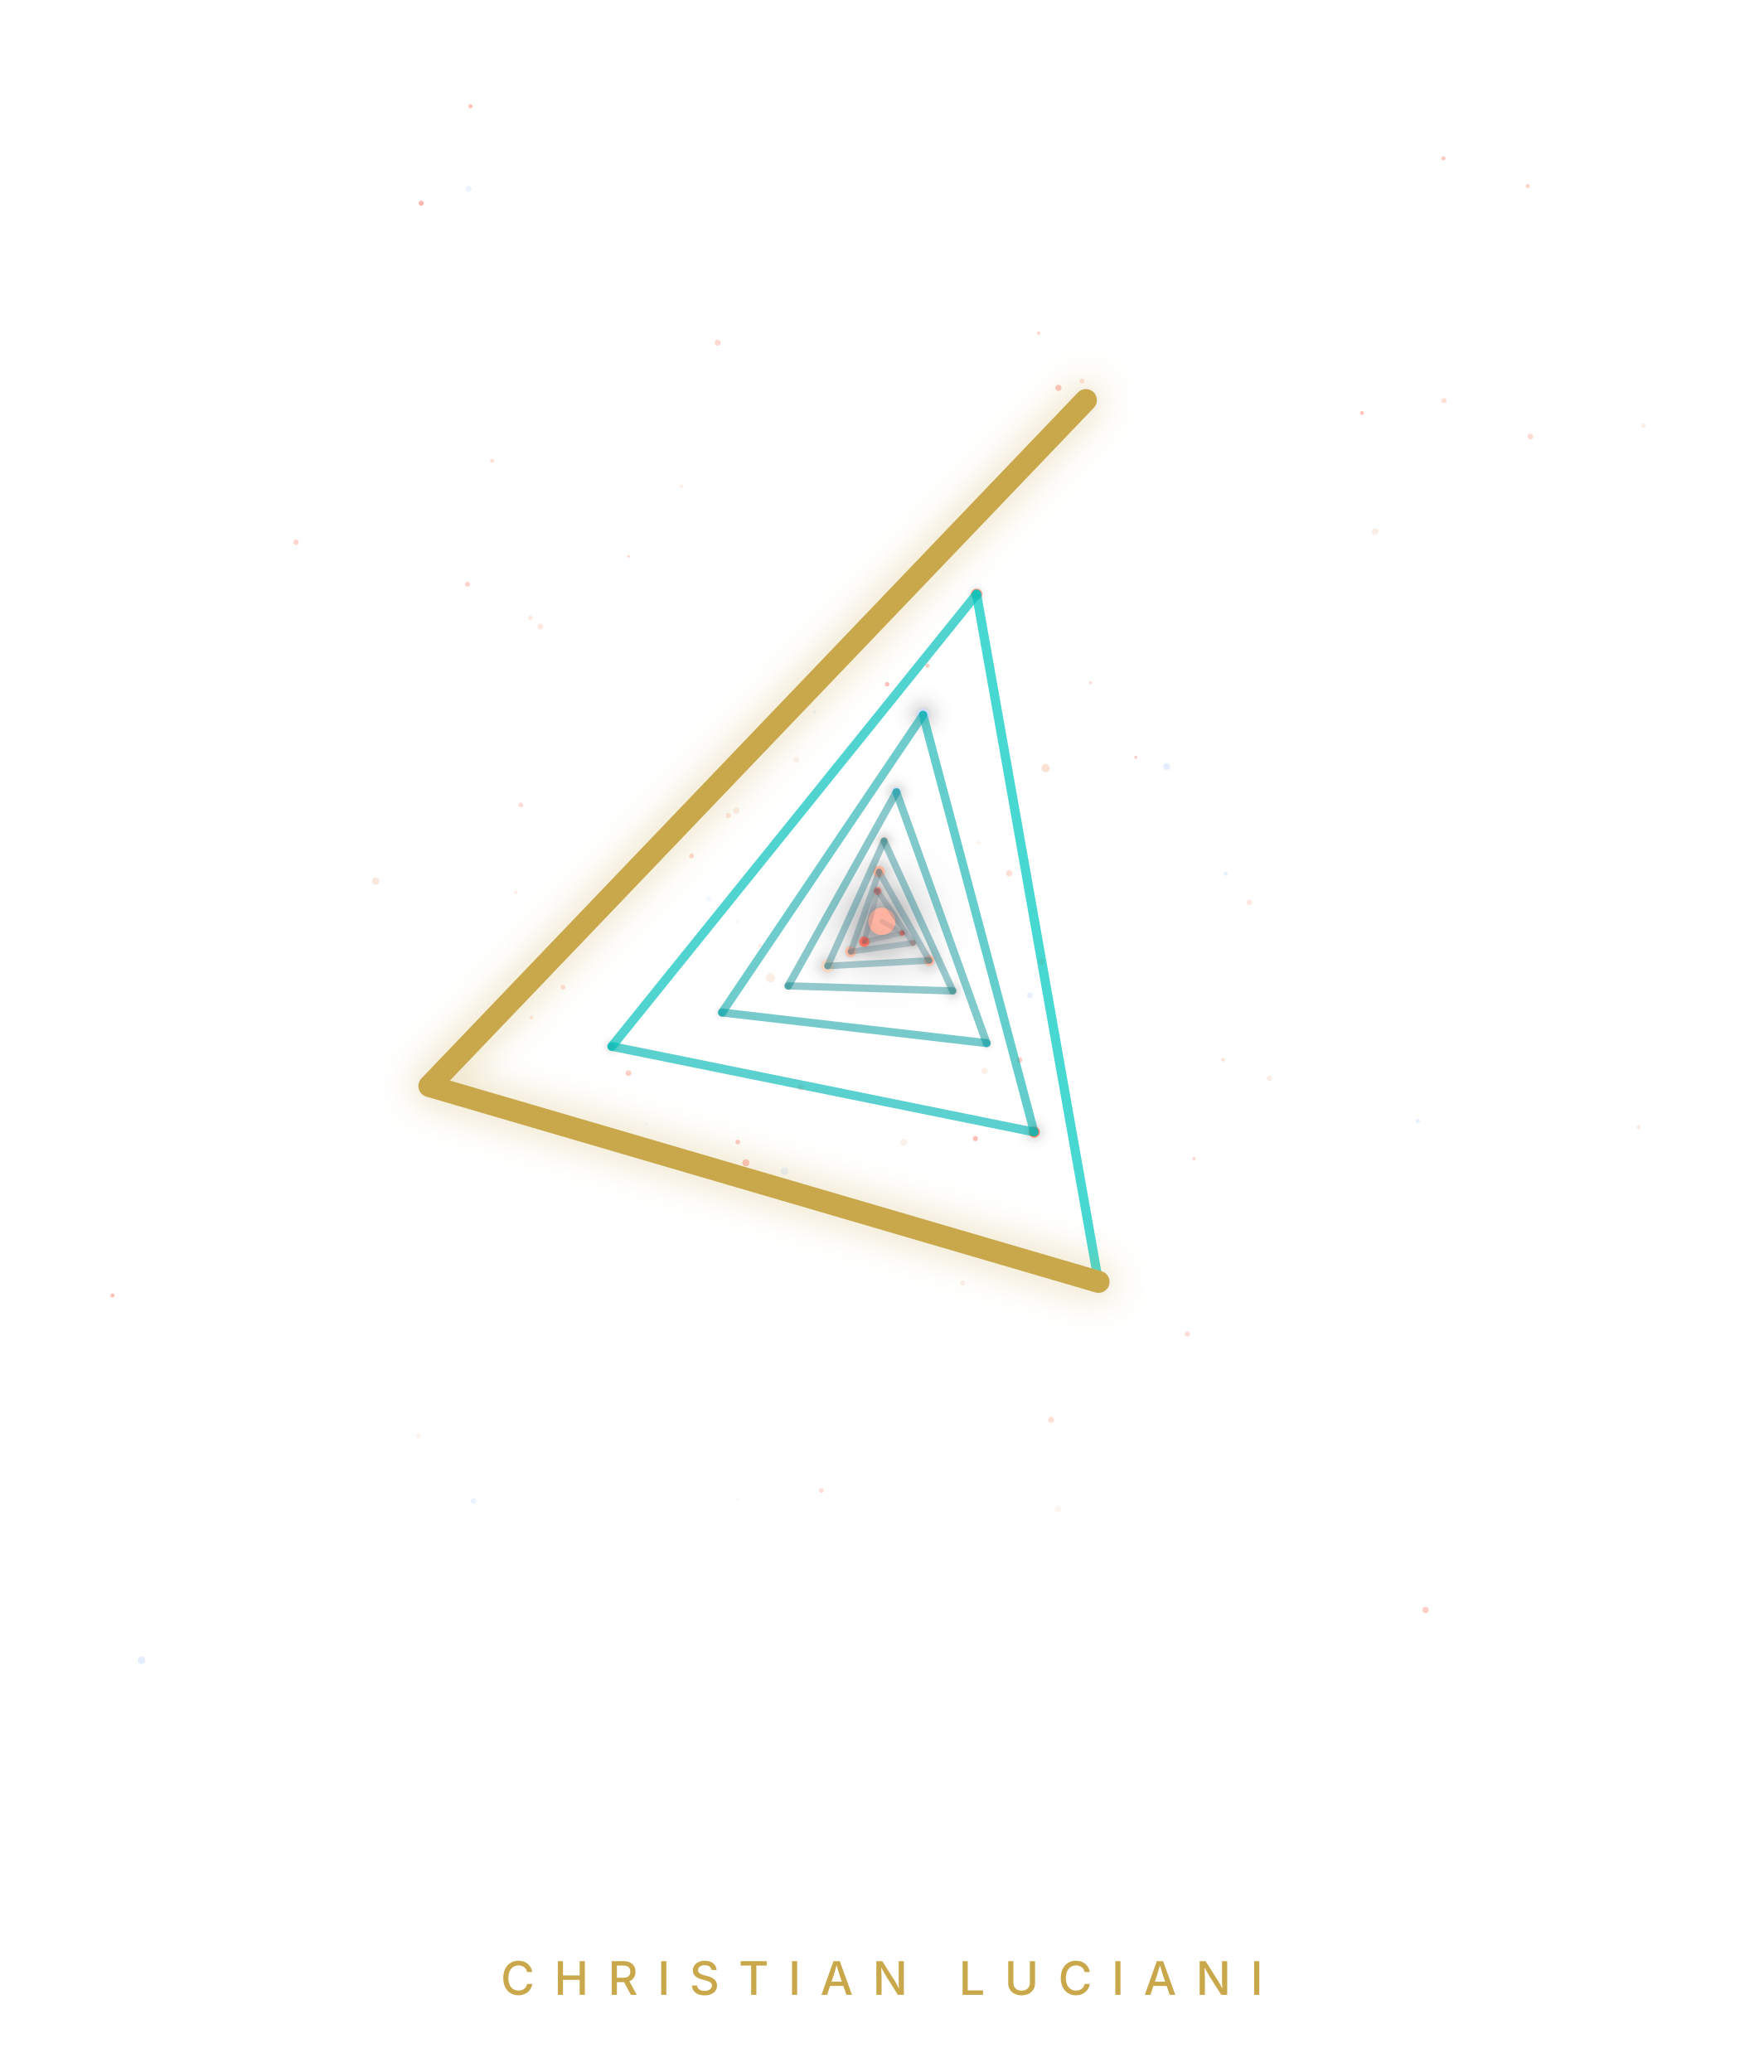
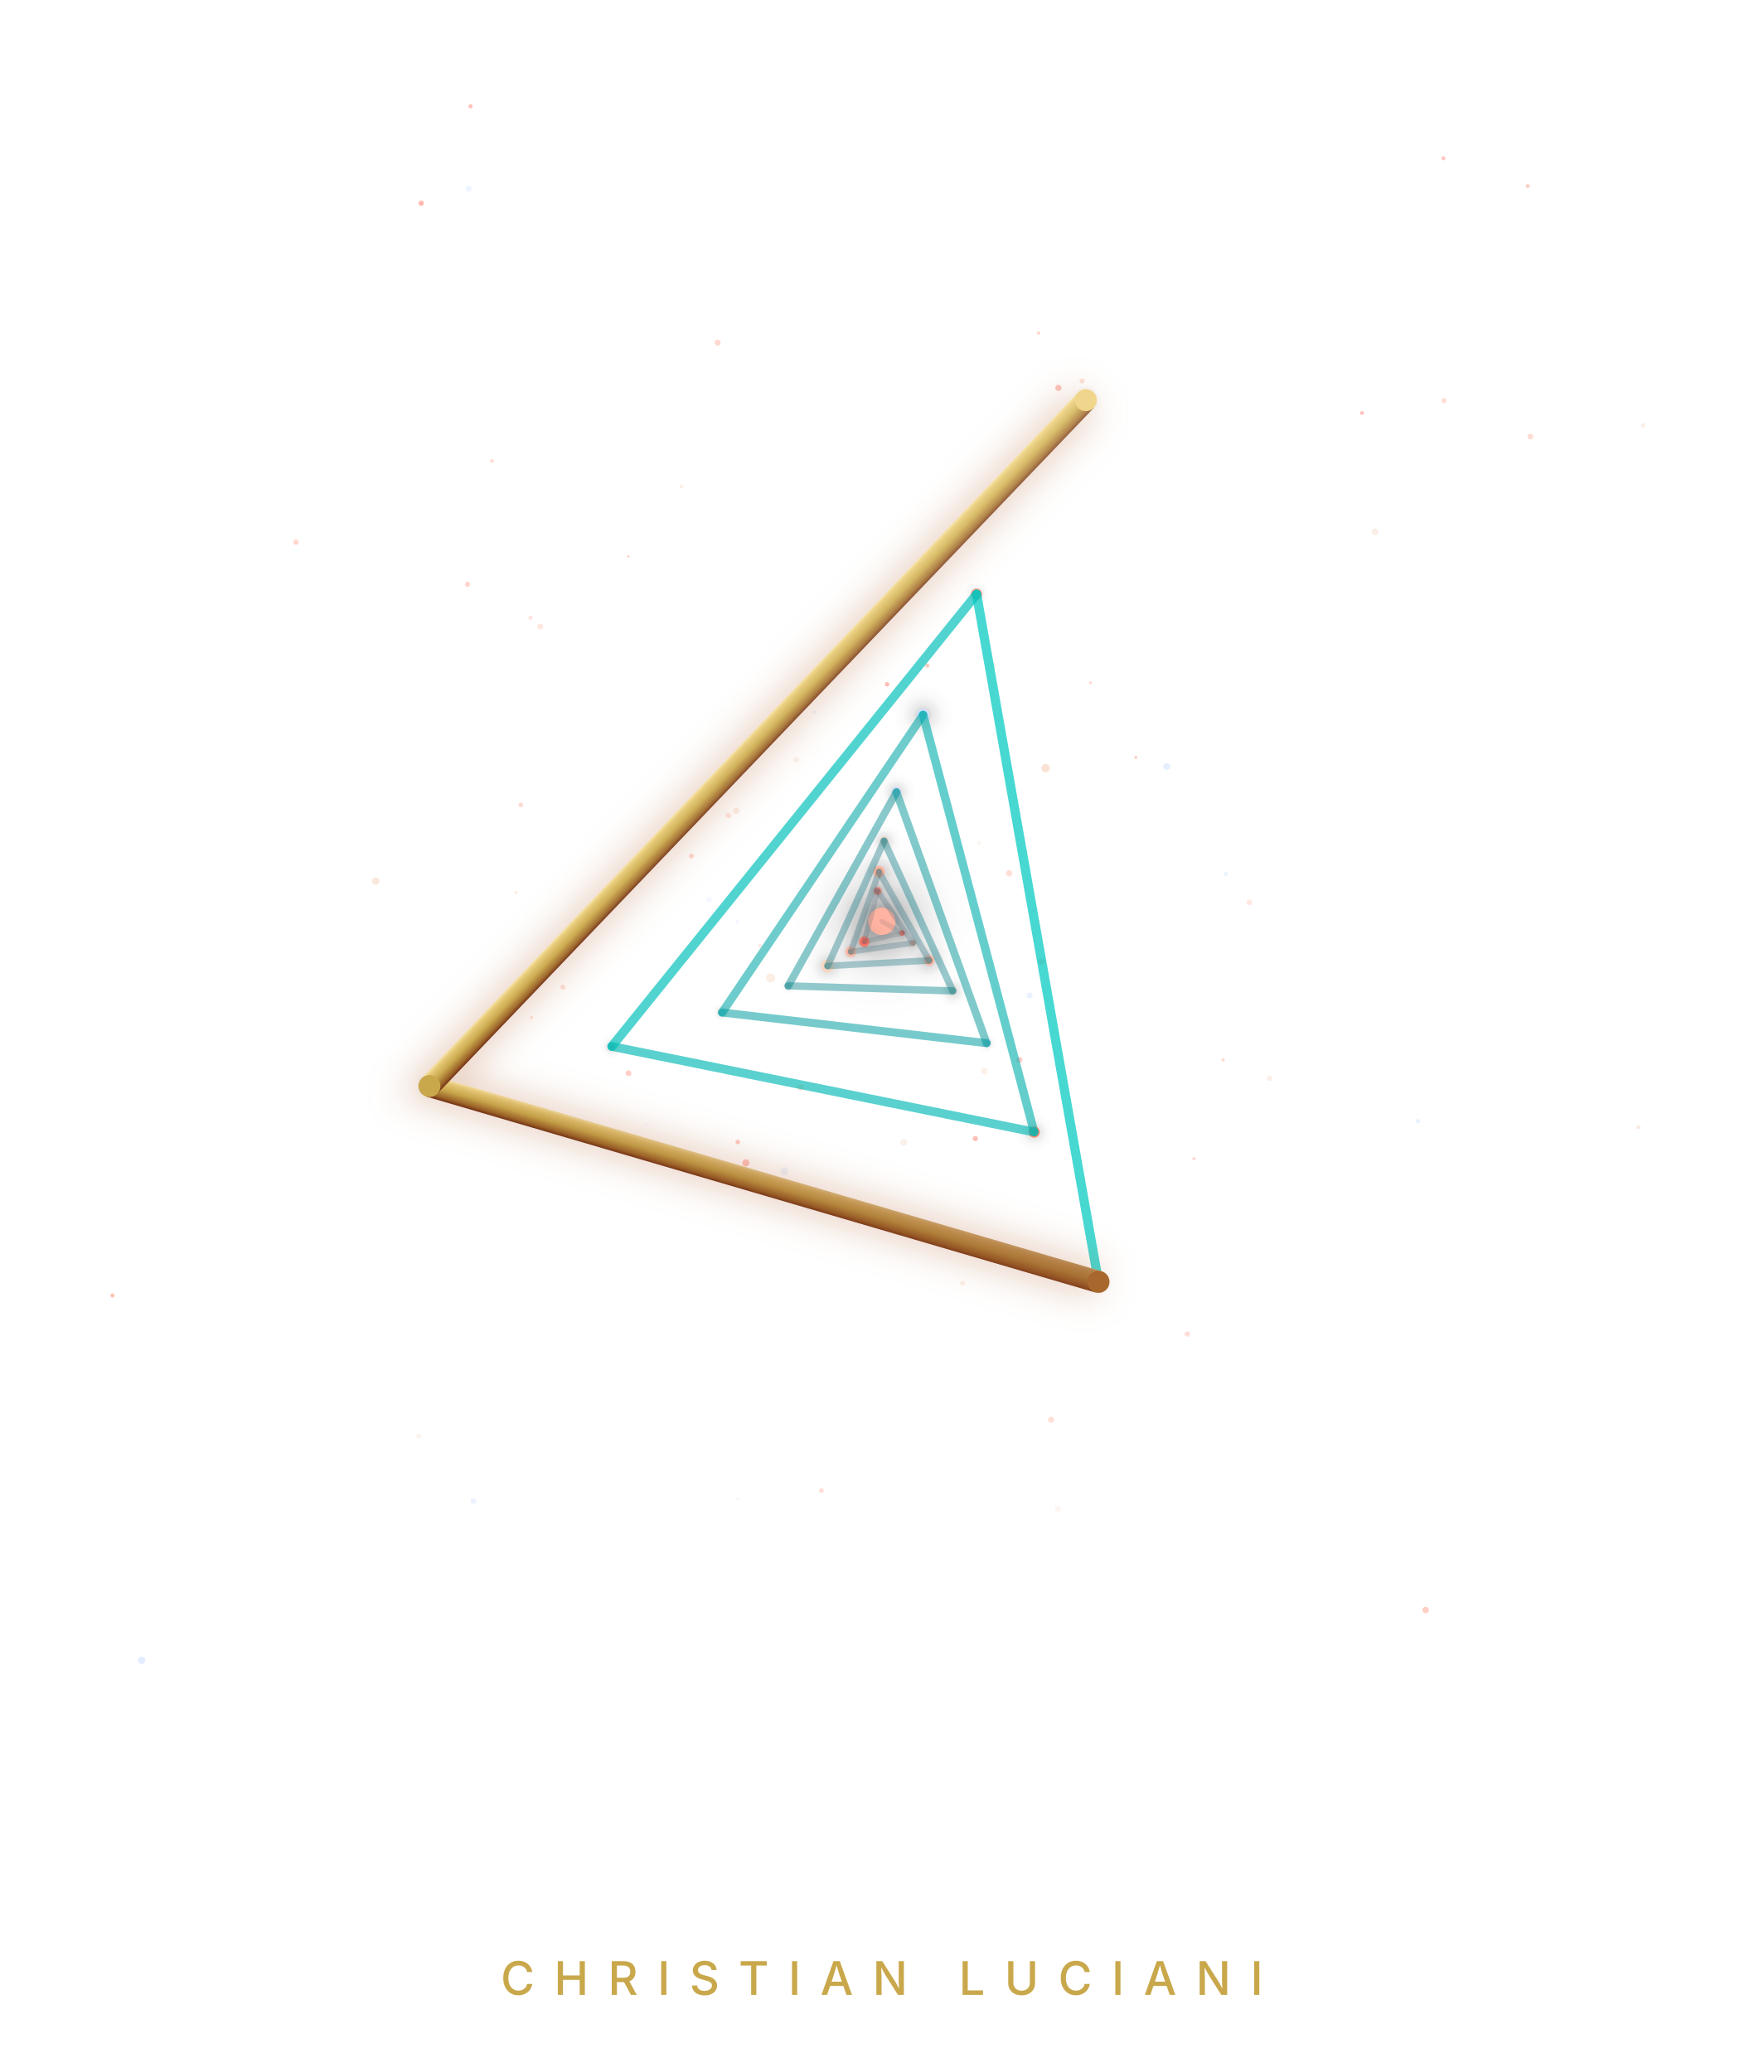
<svg xmlns="http://www.w3.org/2000/svg" viewBox="0 0 800 940" width="800" height="940" role="img" aria-label="Logo: triángulo espiral de conocimiento con nodos en cada vértice y una C final de Christian">
  <defs>
    <radialGradient id="halo-star" cx="50%" cy="50%" r="50%">
      <stop offset="0%" stop-color="currentColor" stop-opacity="0.28" />
      <stop offset="30%" stop-color="currentColor" stop-opacity="0.09" />
      <stop offset="65%" stop-color="currentColor" stop-opacity="0.02" />
      <stop offset="100%" stop-color="currentColor" stop-opacity="0" />
    </radialGradient>
    <radialGradient id="halo-nova" cx="50%" cy="50%" r="50%">
      <stop offset="0%" stop-color="currentColor" stop-opacity="0.16" />
      <stop offset="40%" stop-color="currentColor" stop-opacity="0.05" />
      <stop offset="75%" stop-color="currentColor" stop-opacity="0.01" />
      <stop offset="100%" stop-color="currentColor" stop-opacity="0" />
    </radialGradient>
    <filter id="halo-blur" x="-80%" y="-80%" width="260%" height="260%">
      <feGaussianBlur stdDeviation="8" />
    </filter>
+   </defs>
+   <defs>
+     <linearGradient id="c-perp-1" gradientUnits="userSpaceOnUse" x1="499.67" y1="576.74" x2="496.86" y2="586.33">
+       <stop offset="0%" stop-color="#f6e3a8" />
+       <stop offset="16%" stop-color="#e6c874" />
+       <stop offset="50%" stop-color="#c9a84c" />
+       <stop offset="84%" stop-color="#9c6428" />
+       <stop offset="100%" stop-color="#713114" />
+     </linearGradient>
+     <linearGradient id="c-perp-2" gradientUnits="userSpaceOnUse" x1="191.16" y1="489.24" x2="198.39" y2="496.15">
+       <stop offset="0%" stop-color="#f6e3a8" />
+       <stop offset="16%" stop-color="#e6c874" />
+       <stop offset="50%" stop-color="#c9a84c" />
+       <stop offset="84%" stop-color="#9c6428" />
+       <stop offset="100%" stop-color="#713114" />
+     </linearGradient>
+     <linearGradient id="c-tint-1" gradientUnits="userSpaceOnUse" x1="499.67" y1="576.74" x2="196.18" y2="487.9">
+       <stop offset="0%" stop-color="#8f4a22" stop-opacity="0.6" />
+       <stop offset="100%" stop-color="#8f4a22" stop-opacity="0" />
+     </linearGradient>
+     <linearGradient id="c-tint-2" gradientUnits="userSpaceOnUse" x1="191.16" y1="489.24" x2="488.93" y2="178.07">
+       <stop offset="0%" stop-color="#fff3c0" stop-opacity="0" />
+       <stop offset="100%" stop-color="#fff3c0" stop-opacity="0.28" />
+     </linearGradient>
  </defs>
  <g id="logo-background" data-name="Background">
    <circle cx="245.1" cy="284.29" r="1.352" fill="#ffb49e" opacity="0.31" />
    <circle cx="212.09" cy="265.05" r="1.188" fill="#ff6f5e" opacity="0.292" />
    <circle cx="170.4" cy="399.74" r="1.681" fill="#f6d7c4" opacity="0.567" />
    <circle cx="435.66" cy="384.38" r="0.734" fill="#cfe0ff" opacity="0.533" />
    <circle cx="313.64" cy="388.37" r="1.1" fill="#ff8a70" opacity="0.347" />
    <circle cx="436.63" cy="582.11" r="1.141" fill="#f6d7c4" opacity="0.366" />
    <circle cx="694.16" cy="198.06" r="1.318" fill="#ff8a70" opacity="0.304" />
    <circle cx="554.79" cy="480.78" r="0.818" fill="#ffb49e" opacity="0.439" />
    <circle cx="743.2" cy="511.36" r="0.893" fill="#f6d7c4" opacity="0.544" />
    <circle cx="51.02" cy="587.7" r="0.943" fill="#ff8a70" opacity="0.518" />
    <circle cx="480.07" cy="175.95" r="1.426" fill="#ff6f5e" opacity="0.405" />
    <circle cx="241.07" cy="461.62" r="0.741" fill="#ffb49e" opacity="0.358" />
    <circle cx="223.15" cy="209.11" r="0.903" fill="#ffb49e" opacity="0.423" />
    <circle cx="654.72" cy="71.82" r="0.922" fill="#ff6f5e" opacity="0.388" />
    <circle cx="529.22" cy="347.74" r="1.568" fill="#cfe0ff" opacity="0.562" />
    <circle cx="474.25" cy="348.48" r="1.897" fill="#f6d7c4" opacity="0.722" />
    <circle cx="646.62" cy="730.41" r="1.463" fill="#ff8a70" opacity="0.409" />
    <circle cx="134.27" cy="245.98" r="1.234" fill="#ff8a70" opacity="0.346" />
    <circle cx="692.97" cy="84.44" r="0.903" fill="#ff8a70" opacity="0.41" />
    <circle cx="623.7" cy="241.23" r="1.538" fill="#f6d7c4" opacity="0.437" />
    <circle cx="191.06" cy="92.19" r="1.187" fill="#ff6f5e" opacity="0.491" />
    <circle cx="64.21" cy="753.22" r="1.706" fill="#cfe0ff" opacity="0.569" />
    <circle cx="363.15" cy="493.32" r="1.412" fill="#ffb49e" opacity="0.429" />
    <circle cx="654.99" cy="181.72" r="1.143" fill="#ff8a70" opacity="0.288" />
    <circle cx="338.31" cy="527.55" r="1.596" fill="#ff6f5e" opacity="0.41" />
    <circle cx="213.42" cy="48.22" r="0.965" fill="#ff8a70" opacity="0.502" />
    <circle cx="214.76" cy="680.96" r="1.293" fill="#cfe0ff" opacity="0.42" />
    <circle cx="212.58" cy="85.57" r="1.345" fill="#cfe0ff" opacity="0.385" />
    <circle cx="745.34" cy="193.01" r="1.048" fill="#f6d7c4" opacity="0.411" />
    <circle cx="643.19" cy="508.65" r="0.984" fill="#cfe0ff" opacity="0.468" />
    <circle cx="444.03" cy="382.36" r="0.901" fill="#f6d7c4" opacity="0.264" />
    <circle cx="457.75" cy="396.17" r="1.438" fill="#ffb49e" opacity="0.433" />
    <circle cx="468.95" cy="413.04" r="0.904" fill="#f6d7c4" opacity="0.244" />
    <circle cx="472.35" cy="436.26" r="1.433" fill="#ff8a70" opacity="0.341" />
    <circle cx="467.05" cy="451.58" r="1.344" fill="#cfe0ff" opacity="0.455" />
    <circle cx="462.42" cy="480.85" r="1.306" fill="#ff6f5e" opacity="0.362" />
    <circle cx="446.54" cy="485.92" r="1.441" fill="#f6d7c4" opacity="0.379" />
    <circle cx="442.41" cy="516.53" r="1.191" fill="#ff6f5e" opacity="0.434" />
    <circle cx="409.94" cy="518.27" r="1.605" fill="#f6d7c4" opacity="0.353" />
    <circle cx="355.78" cy="531.35" r="1.722" fill="#cfe0ff" opacity="0.398" />
    <circle cx="334.65" cy="518.1" r="1.045" fill="#ff6f5e" opacity="0.385" />
    <circle cx="293.09" cy="510.17" r="0.703" fill="#cfe0ff" opacity="0.252" />
    <circle cx="285.08" cy="486.86" r="1.305" fill="#ff8a70" opacity="0.407" />
    <circle cx="255.33" cy="447.84" r="1.113" fill="#ffb49e" opacity="0.406" />
    <circle cx="233.98" cy="404.9" r="0.702" fill="#ffb49e" opacity="0.291" />
    <circle cx="236.24" cy="365.2" r="1.056" fill="#ff6f5e" opacity="0.259" />
    <circle cx="240.63" cy="280.27" r="0.959" fill="#ffb49e" opacity="0.346" />
    <circle cx="285.09" cy="252.48" r="0.585" fill="#ff8a70" opacity="0.371" />
    <circle cx="309.07" cy="220.67" r="0.903" fill="#f6d7c4" opacity="0.37" />
    <circle cx="325.51" cy="155.46" r="1.377" fill="#ff8a70" opacity="0.323" />
    <circle cx="471.1" cy="151.1" r="0.727" fill="#ff8a70" opacity="0.385" />
    <circle cx="490.8" cy="172.83" r="1.149" fill="#ffb49e" opacity="0.404" />
    <circle cx="617.79" cy="187.37" r="0.899" fill="#ff6f5e" opacity="0.416" />
    <circle cx="349.52" cy="443.61" r="2.081" fill="#f6d7c4" opacity="0.436" />
    <circle cx="344.69" cy="429.09" r="0.864" fill="#ffb49e" opacity="0.262" />
    <circle cx="334.48" cy="418.19" r="0.799" fill="#cfe0ff" opacity="0.259" />
    <circle cx="321.53" cy="407.97" r="1.32" fill="#cfe0ff" opacity="0.231" />
    <circle cx="330.33" cy="369.96" r="1.236" fill="#ff8a70" opacity="0.234" />
    <circle cx="333.99" cy="367.78" r="1.458" fill="#f6d7c4" opacity="0.438" />
    <circle cx="361.13" cy="344.72" r="1.437" fill="#f6d7c4" opacity="0.293" />
    <circle cx="369.37" cy="323.1" r="0.829" fill="#cfe0ff" opacity="0.338" />
    <circle cx="402.37" cy="310.43" r="1.044" fill="#ff6f5e" opacity="0.436" />
    <circle cx="420.67" cy="302" r="0.972" fill="#ff8a70" opacity="0.419" />
    <circle cx="450.93" cy="301.71" r="1.112" fill="#f6d7c4" opacity="0.267" />
    <circle cx="494.63" cy="309.74" r="0.707" fill="#ff8a70" opacity="0.303" />
    <circle cx="515.2" cy="343.59" r="0.666" fill="#ff8a70" opacity="0.447" />
    <circle cx="555.96" cy="396.41" r="0.927" fill="#cfe0ff" opacity="0.435" />
    <circle cx="566.69" cy="409.36" r="1.293" fill="#ffb49e" opacity="0.308" />
    <circle cx="575.8" cy="489.24" r="1.232" fill="#f6d7c4" opacity="0.42" />
    <circle cx="541.55" cy="525.64" r="0.75" fill="#ff6f5e" opacity="0.272" />
    <circle cx="538.55" cy="605.2" r="1.208" fill="#ff6f5e" opacity="0.238" />
    <circle cx="476.76" cy="644.1" r="1.374" fill="#ffb49e" opacity="0.423" />
    <circle cx="479.91" cy="684.61" r="1.422" fill="#f6d7c4" opacity="0.261" />
    <circle cx="372.59" cy="676.19" r="1.067" fill="#ff8a70" opacity="0.283" />
    <circle cx="334.6" cy="680.11" r="0.632" fill="#f6d7c4" opacity="0.305" />
    <circle cx="189.9" cy="651.58" r="1.162" fill="#f6d7c4" opacity="0.266" />
  </g>
  <g id="logo-star-0" data-name="star 0">
    <circle cx="400" cy="418" r="44.8" fill="url(#halo-nova)" color="#ffb3a0" />
    <circle cx="400" cy="418" r="26.6" fill="url(#halo-nova)" color="#ffb3a0" />
    <circle cx="400" cy="418" r="31" fill="url(#halo-star)" color="#ffb3a0" />
    <circle cx="400" cy="418" r="6.2" fill="#ffb3a0" opacity="1" />
  </g>
  <g id="logo-star-1" data-name="star 1">
    <circle cx="409.22" cy="423.3" r="4.55" fill="url(#halo-star)" color="#ff6f5e" />
    <circle cx="409.22" cy="423.3" r="1.27" fill="#ff6f5e" opacity="0.79" />
  </g>
  <g id="logo-star-2" data-name="star 2">
    <circle cx="392.03" cy="427.2" r="10.42" fill="url(#halo-star)" color="#ff6f5e" />
    <circle cx="392.03" cy="427.2" r="2.32" fill="#ff6f5e" opacity="0.92" />
  </g>
  <g id="logo-star-3" data-name="star 3">
    <circle cx="398.03" cy="404.21" r="5.58" fill="url(#halo-star)" color="#ff6f5e" />
    <circle cx="398.03" cy="404.21" r="1.86" fill="#ff6f5e" opacity="0.64" />
  </g>
  <g id="logo-star-4" data-name="star 4">
    <circle cx="414.14" cy="427.8" r="5.51" fill="url(#halo-star)" color="#ffb49e" />
    <circle cx="414.14" cy="427.8" r="1.41" fill="#ffb49e" opacity="0.76" />
  </g>
  <g id="logo-star-5" data-name="star 5">
    <circle cx="385.9" cy="431.75" r="5.95" fill="url(#halo-star)" color="#ffb49e" />
    <circle cx="385.9" cy="431.75" r="2.46" fill="#ffb49e" opacity="0.89" />
  </g>
  <g id="logo-star-6" data-name="star 6">
    <circle cx="398.71" cy="395.49" r="10.23" fill="url(#halo-star)" color="#ffb49e" />
    <circle cx="398.71" cy="395.49" r="2.61" fill="#ffb49e" opacity="1" />
  </g>
  <g id="logo-star-7" data-name="star 7">
    <circle cx="421.45" cy="435.74" r="11.07" fill="url(#halo-star)" color="#ffb49e" />
    <circle cx="421.45" cy="435.74" r="2.32" fill="#ffb49e" opacity="1" />
  </g>
  <g id="logo-star-8" data-name="star 8">
    <circle cx="375.38" cy="438.23" r="10.07" fill="url(#halo-star)" color="#f6d7c4" />
    <circle cx="375.38" cy="438.23" r="2.97" fill="#f6d7c4" opacity="1" />
  </g>
  <g id="logo-star-9" data-name="star 9">
    <circle cx="401.01" cy="381.54" r="7.81" fill="url(#halo-star)" color="#f6d7c4" />
    <circle cx="401.01" cy="381.54" r="2.14" fill="#f6d7c4" opacity="0.58" />
  </g>
  <g id="logo-star-10" data-name="star 10">
    <circle cx="432.16" cy="449.54" r="7.66" fill="url(#halo-star)" color="#f6d7c4" />
    <circle cx="432.16" cy="449.54" r="1.68" fill="#f6d7c4" opacity="0.7" />
  </g>
  <g id="logo-star-11" data-name="star 11">
    <circle cx="357.54" cy="447.25" r="3.78" fill="url(#halo-star)" color="#f6d7c4" />
    <circle cx="357.54" cy="447.25" r="1.23" fill="#f6d7c4" opacity="0.82" />
  </g>
  <g id="logo-star-12" data-name="star 12">
    <circle cx="406.62" cy="359.35" r="9.03" fill="url(#halo-star)" color="#cfe0ff" />
    <circle cx="406.62" cy="359.35" r="2.27" fill="#cfe0ff" opacity="0.95" />
  </g>
  <g id="logo-star-13" data-name="star 13">
    <circle cx="447.53" cy="473.24" r="4.53" fill="url(#halo-star)" color="#cfe0ff" />
    <circle cx="447.53" cy="473.24" r="1.82" fill="#cfe0ff" opacity="0.67" />
  </g>
  <g id="logo-star-14" data-name="star 14">
    <circle cx="327.54" cy="459.34" r="4.62" fill="url(#halo-star)" color="#cfe0ff" />
    <circle cx="327.54" cy="459.34" r="1.36" fill="#cfe0ff" opacity="0.79" />
  </g>
  <g id="logo-star-15" data-name="star 15">
    <circle cx="418.7" cy="324.35" r="13.82" fill="url(#halo-star)" color="#cfe0ff" />
    <circle cx="418.7" cy="324.35" r="2.86" fill="#cfe0ff" opacity="1" />
  </g>
  <g id="logo-star-16" data-name="star 16">
    <circle cx="469.07" cy="513.57" r="8.89" fill="url(#halo-star)" color="#ff8a70" />
    <circle cx="469.07" cy="513.57" r="2.57" fill="#ff8a70" opacity="1" />
  </g>
  <g id="logo-star-17" data-name="star 17">
    <circle cx="277.52" cy="474.73" r="5.58" fill="url(#halo-star)" color="#ff8a70" />
    <circle cx="277.52" cy="474.73" r="1.5" fill="#ff8a70" opacity="0.76" />
  </g>
  <g id="logo-star-18" data-name="star 18">
    <circle cx="442.97" cy="269.58" r="5.67" fill="url(#halo-star)" color="#ff8a70" />
    <circle cx="442.97" cy="269.58" r="2.54" fill="#ff8a70" opacity="0.88" />
  </g>
  <g id="logo-star-19" data-name="star 19">
    <circle cx="498.26" cy="581.54" r="6.56" fill="url(#halo-star)" color="#ff8a70" />
    <circle cx="498.26" cy="581.54" r="2.09" fill="#ff8a70" opacity="0.61" />
  </g>
  <g id="logo-star-20" data-name="star 20">
    <circle cx="194.78" cy="492.7" r="6.6" fill="url(#halo-star)" color="#ff6f5e" />
    <circle cx="194.78" cy="492.7" r="1.63" fill="#ff6f5e" opacity="0.73" />
  </g>
  <g id="logo-star-21" data-name="star 21">
    <circle cx="492.54" cy="181.52" r="7.36" fill="url(#halo-star)" color="#ff6f5e" />
    <circle cx="492.54" cy="181.52" r="2.29" fill="#ff6f5e" opacity="1" />
  </g>
  <g id="logo-spiral" data-name="Spiral" stroke-linecap="round" fill="none">
    <line x1="400" y1="418" x2="409.22" y2="423.3" stroke="rgb(22,50,79)" stroke-width="2.2" opacity="0.1" />
    <line x1="409.22" y1="423.3" x2="392.03" y2="427.2" stroke="rgb(21,58,85)" stroke-width="2.311" opacity="0.134" />
    <line x1="392.03" y1="427.2" x2="398.03" y2="404.21" stroke="rgb(20,67,92)" stroke-width="2.422" opacity="0.169" />
    <line x1="398.03" y1="404.21" x2="414.14" y2="427.8" stroke="rgb(18,75,98)" stroke-width="2.533" opacity="0.203" />
    <line x1="414.14" y1="427.8" x2="385.9" y2="431.75" stroke="rgb(17,84,104)" stroke-width="2.644" opacity="0.238" />
    <line x1="385.9" y1="431.75" x2="398.71" y2="395.49" stroke="rgb(16,92,110)" stroke-width="2.756" opacity="0.272" />
    <line x1="398.71" y1="395.49" x2="421.45" y2="435.74" stroke="rgb(15,100,117)" stroke-width="2.867" opacity="0.307" />
    <line x1="421.45" y1="435.74" x2="375.38" y2="438.23" stroke="rgb(13,109,123)" stroke-width="2.978" opacity="0.341" />
    <line x1="375.38" y1="438.23" x2="401.01" y2="381.54" stroke="rgb(12,117,129)" stroke-width="3.089" opacity="0.376" />
    <line x1="401.01" y1="381.54" x2="432.16" y2="449.54" stroke="rgb(11,126,136)" stroke-width="3.2" opacity="0.41" />
    <line x1="432.16" y1="449.54" x2="357.54" y2="447.25" stroke="rgb(10,134,142)" stroke-width="3.311" opacity="0.444" />
    <line x1="357.54" y1="447.25" x2="406.62" y2="359.35" stroke="rgb(9,142,148)" stroke-width="3.422" opacity="0.479" />
    <line x1="406.62" y1="359.35" x2="447.53" y2="473.24" stroke="rgb(7,151,154)" stroke-width="3.533" opacity="0.513" />
    <line x1="447.53" y1="473.24" x2="327.54" y2="459.34" stroke="rgb(6,159,161)" stroke-width="3.644" opacity="0.548" />
    <line x1="327.54" y1="459.34" x2="418.7" y2="324.35" stroke="rgb(5,167,167)" stroke-width="3.756" opacity="0.582" />
    <line x1="418.7" y1="324.35" x2="469.07" y2="513.57" stroke="rgb(4,176,173)" stroke-width="3.867" opacity="0.617" />
    <line x1="469.07" y1="513.57" x2="277.52" y2="474.73" stroke="rgb(2,184,179)" stroke-width="3.978" opacity="0.651" />
    <line x1="277.52" y1="474.73" x2="442.97" y2="269.58" stroke="rgb(1,193,186)" stroke-width="4.089" opacity="0.686" />
    <line x1="442.97" y1="269.58" x2="498.26" y2="581.54" stroke="rgb(0,201,192)" stroke-width="4.2" opacity="0.72" />
  </g>
-   <g id="logo-c-triespiral" data-name="C TriSpiral" fill="none" stroke-linecap="round" stroke-linejoin="round">
-     <path d="M 498.262 581.535 L 194.776 492.696 L 492.54 181.524" stroke="#c9a84c" stroke-width="16" opacity="0.3" filter="url(#halo-blur)" />
-     <path d="M 498.262 581.535 L 194.776 492.696 L 492.54 181.524" stroke="#c9a84c" stroke-width="10" opacity="1" />
+   <path d="M 498.262 581.535 L 194.776 492.696 L 492.54 181.524" stroke="#b05a28" stroke-width="16" opacity="0.28" fill="none" filter="url(#halo-blur)" />
+   <g id="logo-c-triespiral" data-name="C TriSpiral">
+     <path d="M 499.667 576.737 L 196.18 487.897 L 193.371 497.494 L 496.857 586.334 Z" fill="url(#c-perp-1)" />
+     <path d="M 191.163 489.239 L 488.928 178.067 L 496.153 184.981 L 198.388 496.152 Z" fill="url(#c-perp-2)" />
+     <path d="M 499.667 576.737 L 196.18 487.897 L 193.371 497.494 L 496.857 586.334 Z" fill="url(#c-tint-1)" />
+     <path d="M 191.163 489.239 L 488.928 178.067 L 496.153 184.981 L 198.388 496.152 Z" fill="url(#c-tint-2)" />
+     <circle cx="498.26" cy="581.54" r="5" fill="#a8672c" />
+     <circle cx="194.78" cy="492.7" r="5" fill="#c9a84c" />
+     <circle cx="492.54" cy="181.52" r="5" fill="#f0d68c" />
  </g>
  <g id="logo-typography" data-name="Typography" font-family="ui-sans-serif,system-ui,-apple-system,'Segoe UI',sans-serif" font-size="21" font-weight="500" fill="#c9a84c" letter-spacing="8.82">
    <text x="400" y="905" text-anchor="middle">CHRISTIAN LUCIANI</text>
  </g>
</svg>
